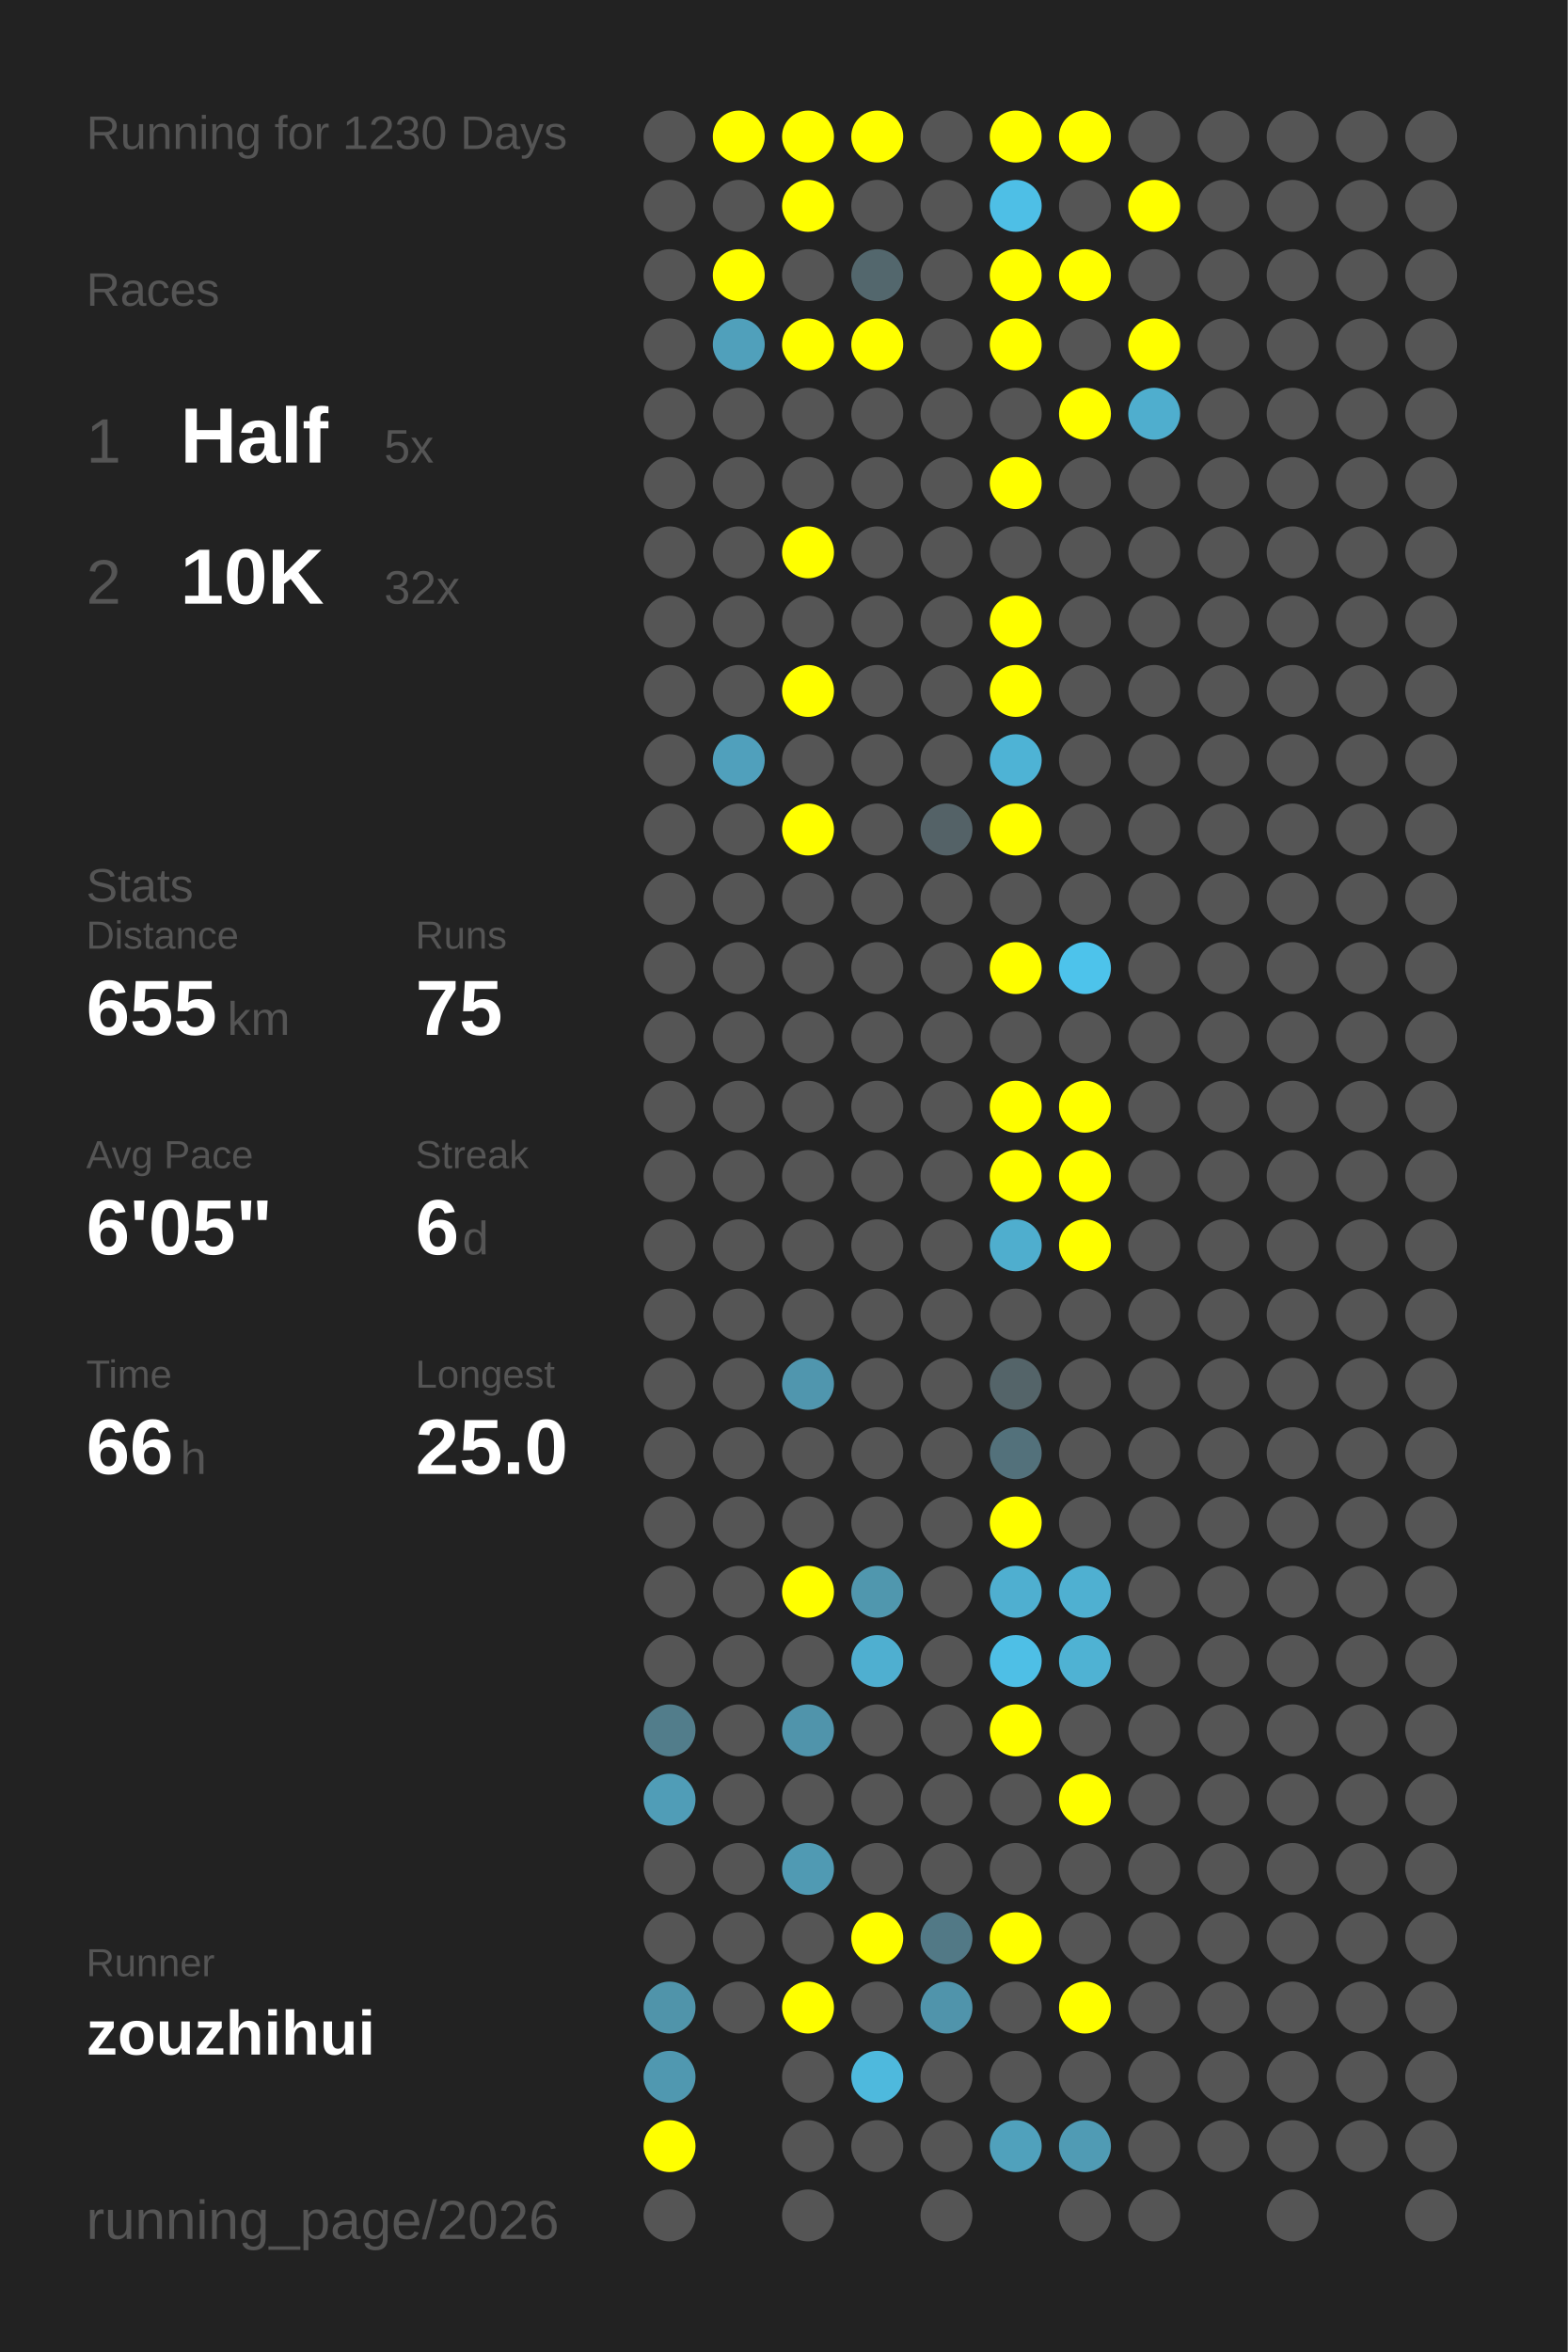
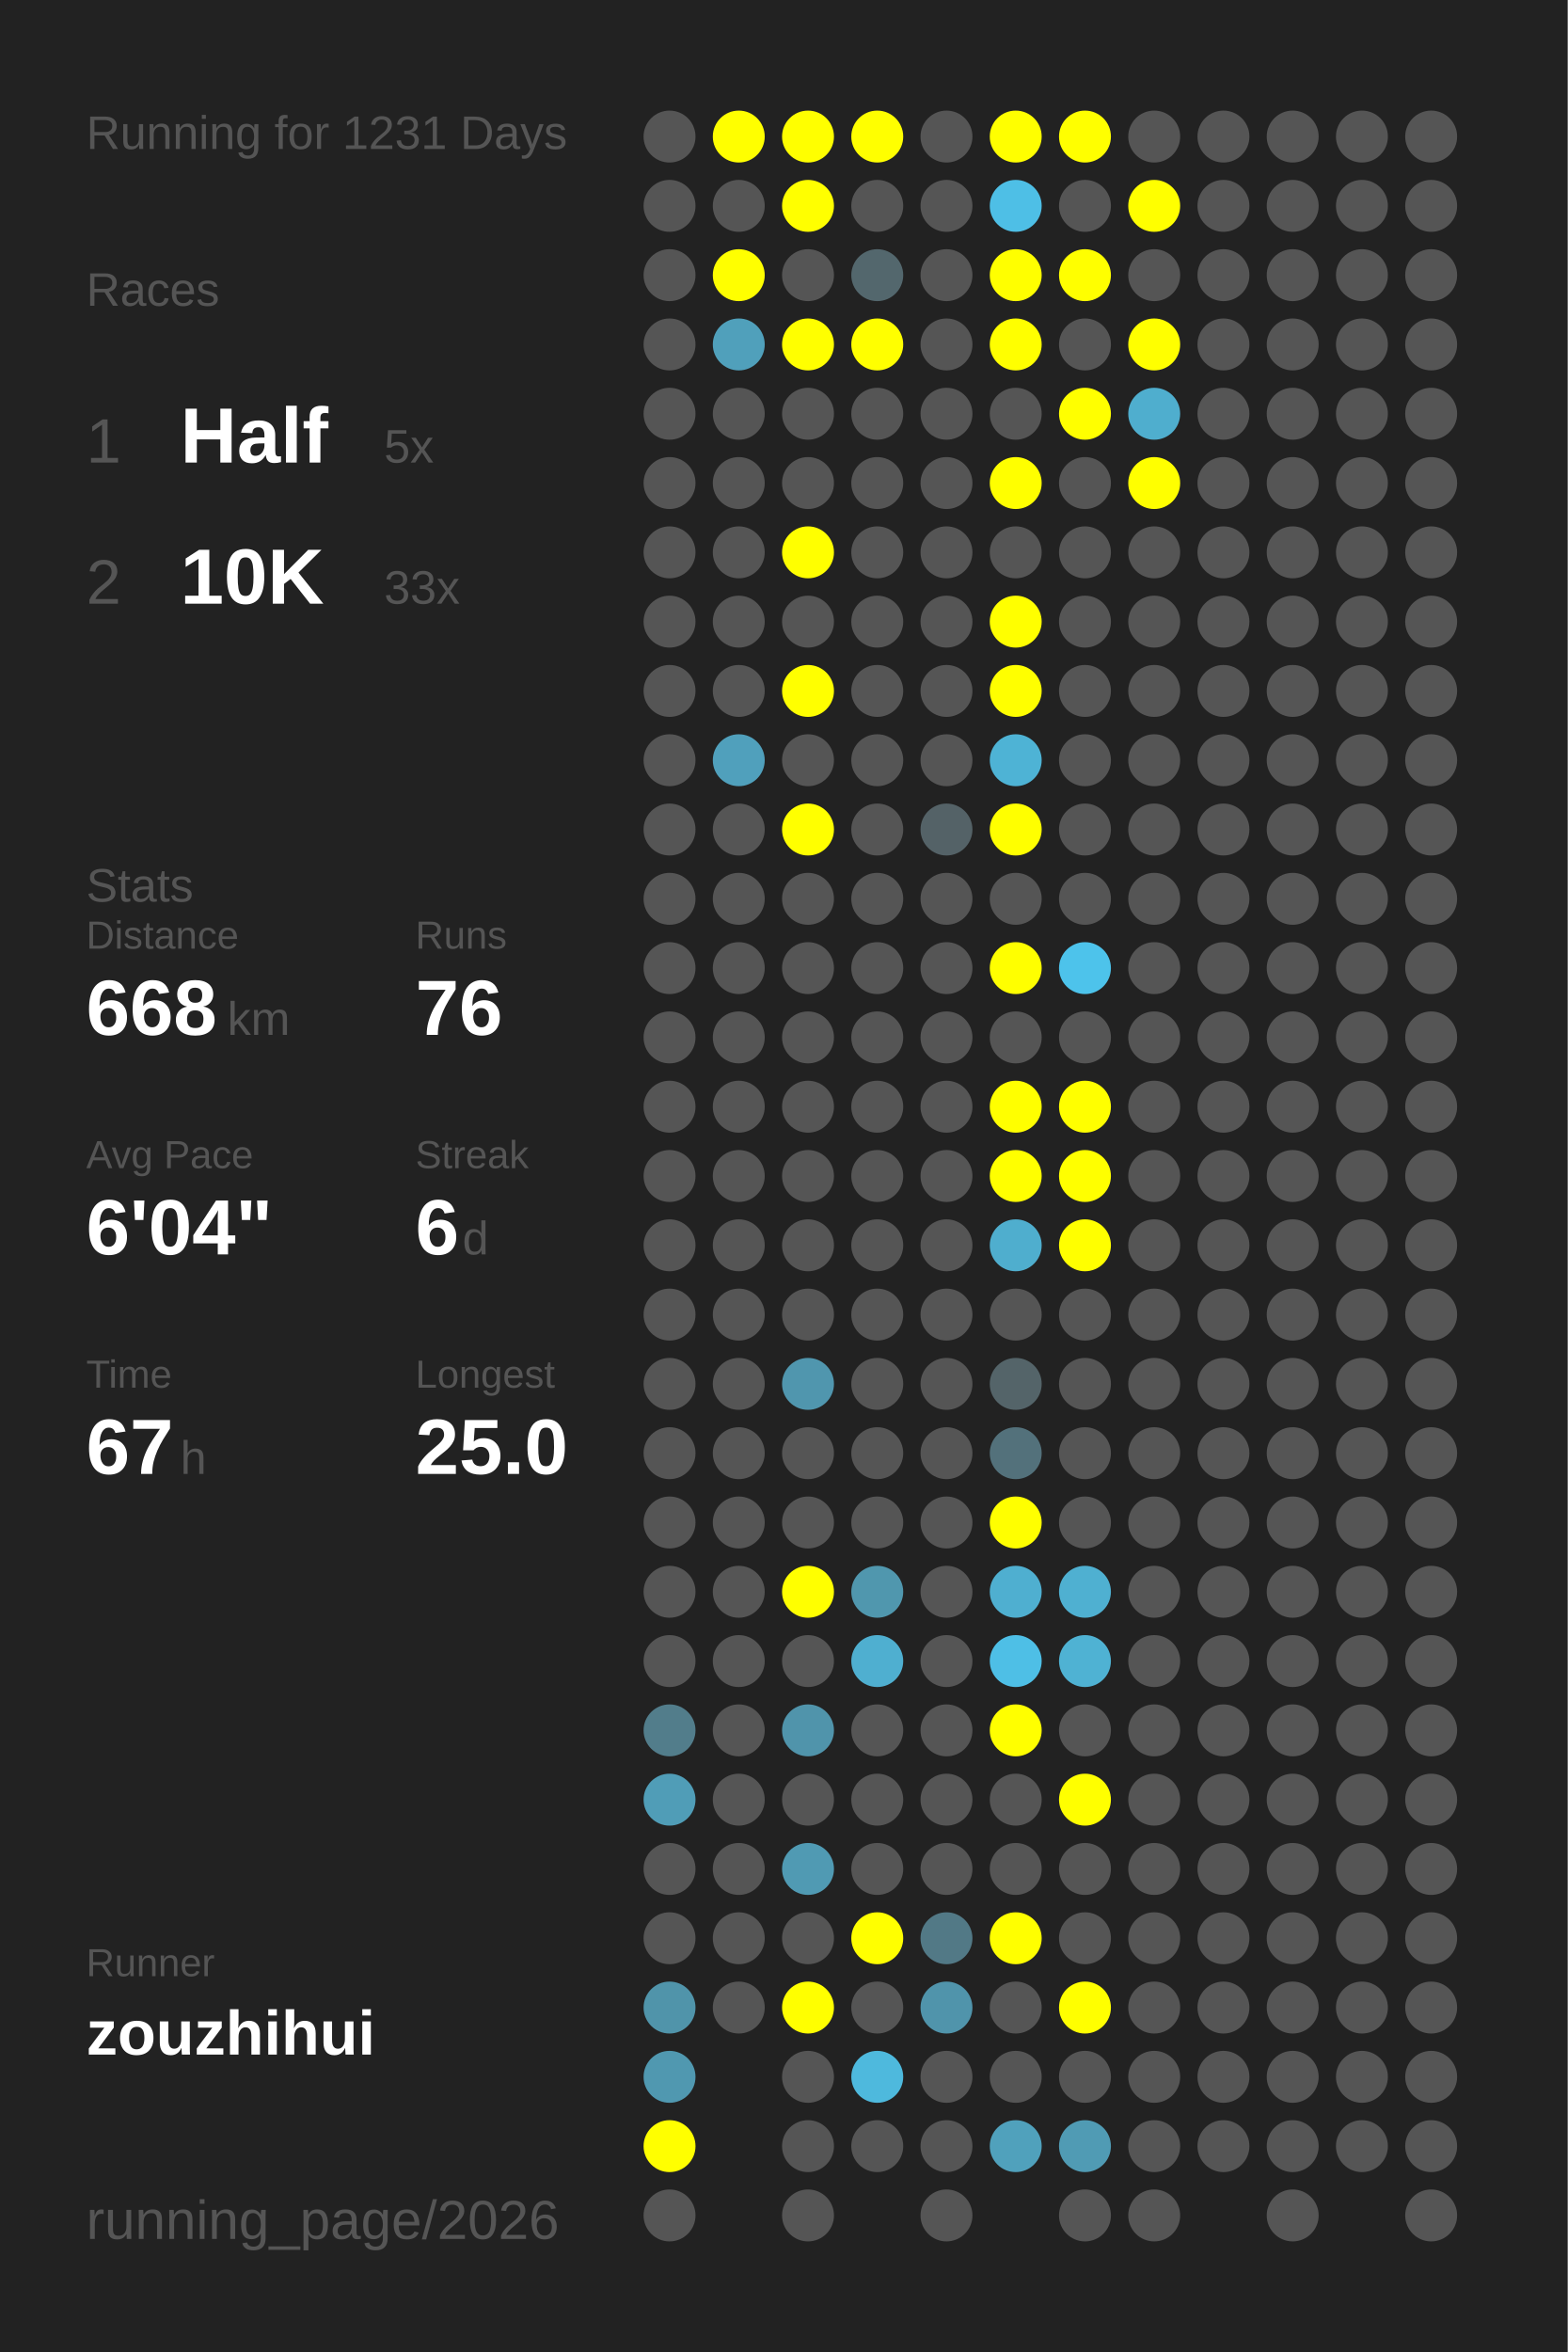
<svg xmlns="http://www.w3.org/2000/svg" baseProfile="full" height="300mm" version="1.1" viewBox="0,0,200,300" width="200mm">
  <defs />
  <rect fill="#222222" height="300" width="200" x="0" y="0" />
-   <text fill="#555555" style="font-size:6px; font-family:Arial;" x="11" y="19">Running for 1230 Days</text>
+   <text fill="#555555" style="font-size:6px; font-family:Arial;" x="11" y="19">Running for 1231 Days</text>
  <text fill="#555555" style="font-size:6px; font-family:Arial;" x="11" y="39">Races</text>
  <text fill="#555555" style="font-size:8px; font-family:Arial;" x="11" y="59">1</text>
  <text fill="#FFFFFF" style="font-size:10px; font-family:Arial; font-weight:bold;" x="23" y="59">Half</text>
  <text fill="#555555" style="font-size:6px; font-family:Arial;" x="49" y="59">5x</text>
  <text fill="#555555" style="font-size:8px; font-family:Arial;" x="11" y="77">2</text>
  <text fill="#FFFFFF" style="font-size:10px; font-family:Arial; font-weight:bold;" x="23" y="77">10K</text>
-   <text fill="#555555" style="font-size:6px; font-family:Arial;" x="49" y="77">32x</text>
+   <text fill="#555555" style="font-size:6px; font-family:Arial;" x="49" y="77">33x</text>
  <text fill="#555555" style="font-size:6px; font-family:Arial;" x="11" y="115">Stats</text>
  <text fill="#555555" style="font-size:5px; font-family:Arial;" x="11" y="121">Distance</text>
-   <text fill="#FFFFFF" style="font-size:10px; font-family:Arial; font-weight:bold;" x="11" y="132">655</text>
+   <text fill="#FFFFFF" style="font-size:10px; font-family:Arial; font-weight:bold;" x="11" y="132">668</text>
  <text fill="#555555" style="font-size:6px; font-family:Arial;" x="29" y="132">km</text>
  <text fill="#555555" style="font-size:5px; font-family:Arial;" x="53" y="121">Runs</text>
-   <text fill="#FFFFFF" style="font-size:10px; font-family:Arial; font-weight:bold;" x="53" y="132">75</text>
+   <text fill="#FFFFFF" style="font-size:10px; font-family:Arial; font-weight:bold;" x="53" y="132">76</text>
  <text fill="#555555" style="font-size:5px; font-family:Arial;" x="11" y="149">Avg Pace</text>
-   <text fill="#FFFFFF" style="font-size:10px; font-family:Arial; font-weight:bold;" x="11" y="160">6'05"</text>
+   <text fill="#FFFFFF" style="font-size:10px; font-family:Arial; font-weight:bold;" x="11" y="160">6'04"</text>
  <text fill="#555555" style="font-size:5px; font-family:Arial;" x="53" y="149">Streak</text>
  <text fill="#FFFFFF" style="font-size:10px; font-family:Arial; font-weight:bold;" x="53" y="160">6</text>
  <text fill="#555555" style="font-size:6px; font-family:Arial;" x="59" y="160">d</text>
  <text fill="#555555" style="font-size:5px; font-family:Arial;" x="11" y="177">Time</text>
-   <text fill="#FFFFFF" style="font-size:10px; font-family:Arial; font-weight:bold;" x="11" y="188">66</text>
+   <text fill="#FFFFFF" style="font-size:10px; font-family:Arial; font-weight:bold;" x="11" y="188">67</text>
  <text fill="#555555" style="font-size:6px; font-family:Arial;" x="23" y="188">h</text>
  <text fill="#555555" style="font-size:5px; font-family:Arial;" x="53" y="177">Longest</text>
  <text fill="#FFFFFF" style="font-size:10px; font-family:Arial; font-weight:bold;" x="53" y="188">25.0</text>
  <text fill="#555555" style="font-size:5px; font-family:Arial;" x="11" y="252.065">Runner</text>
  <text fill="#FFFFFF" style="font-size:8px; font-family:Arial; font-weight:bold;" x="11" y="262.065">zouzhihui</text>
  <text fill="#555555" style="font-size:7px; font-family:Arial;" x="11" y="285.581">running_page/2026</text>
  <circle cx="85.417" cy="17.419" fill="#555555" r="3.312" />
  <circle cx="85.417" cy="26.258" fill="#555555" r="3.312" />
  <circle cx="85.417" cy="35.097" fill="#555555" r="3.312" />
  <circle cx="85.417" cy="43.935" fill="#555555" r="3.312" />
  <circle cx="85.417" cy="52.774" fill="#555555" r="3.312" />
  <circle cx="85.417" cy="61.613" fill="#555555" r="3.312" />
  <circle cx="85.417" cy="70.452" fill="#555555" r="3.312" />
  <circle cx="85.417" cy="79.29" fill="#555555" r="3.312" />
  <circle cx="85.417" cy="88.129" fill="#555555" r="3.312" />
  <circle cx="85.417" cy="96.968" fill="#555555" r="3.312" />
  <circle cx="85.417" cy="105.806" fill="#555555" r="3.312" />
  <circle cx="85.417" cy="114.645" fill="#555555" r="3.312" />
  <circle cx="85.417" cy="123.484" fill="#555555" r="3.312" />
  <circle cx="85.417" cy="132.323" fill="#555555" r="3.312" />
  <circle cx="85.417" cy="141.161" fill="#555555" r="3.312" />
  <circle cx="85.417" cy="150" fill="#555555" r="3.312" />
  <circle cx="85.417" cy="158.839" fill="#555555" r="3.312" />
  <circle cx="85.417" cy="167.677" fill="#555555" r="3.312" />
  <circle cx="85.417" cy="176.516" fill="#555555" r="3.312" />
  <circle cx="85.417" cy="185.355" fill="#555555" r="3.312" />
  <circle cx="85.417" cy="194.194" fill="#555555" r="3.312" />
  <circle cx="85.417" cy="203.032" fill="#555555" r="3.312" />
  <circle cx="85.417" cy="211.871" fill="#555555" r="3.312" />
  <circle cx="85.417" cy="220.71" fill="#527d8b" r="3.312" />
  <circle cx="85.417" cy="229.548" fill="#509db7" r="3.312" />
  <circle cx="85.417" cy="238.387" fill="#555555" r="3.312" />
  <circle cx="85.417" cy="247.226" fill="#555555" r="3.312" />
  <circle cx="85.417" cy="256.065" fill="#5094aa" r="3.312" />
  <circle cx="85.417" cy="264.903" fill="#5098b0" r="3.312" />
  <circle cx="85.417" cy="273.742" fill="#FFFF00" r="3.312" />
  <circle cx="85.417" cy="282.581" fill="#555555" r="3.312" />
  <circle cx="94.25" cy="17.419" fill="#FFFF00" r="3.312" />
  <circle cx="94.25" cy="26.258" fill="#555555" r="3.312" />
  <circle cx="94.25" cy="35.097" fill="#FFFF00" r="3.312" />
  <circle cx="94.25" cy="43.935" fill="#50a0bb" r="3.312" />
  <circle cx="94.25" cy="52.774" fill="#555555" r="3.312" />
  <circle cx="94.25" cy="61.613" fill="#555555" r="3.312" />
  <circle cx="94.25" cy="70.452" fill="#555555" r="3.312" />
  <circle cx="94.25" cy="79.29" fill="#555555" r="3.312" />
  <circle cx="94.25" cy="88.129" fill="#555555" r="3.312" />
  <circle cx="94.25" cy="96.968" fill="#50a0bc" r="3.312" />
  <circle cx="94.25" cy="105.806" fill="#555555" r="3.312" />
  <circle cx="94.25" cy="114.645" fill="#555555" r="3.312" />
  <circle cx="94.25" cy="123.484" fill="#555555" r="3.312" />
  <circle cx="94.25" cy="132.323" fill="#555555" r="3.312" />
  <circle cx="94.25" cy="141.161" fill="#555555" r="3.312" />
  <circle cx="94.25" cy="150" fill="#555555" r="3.312" />
  <circle cx="94.25" cy="158.839" fill="#555555" r="3.312" />
  <circle cx="94.25" cy="167.677" fill="#555555" r="3.312" />
  <circle cx="94.25" cy="176.516" fill="#555555" r="3.312" />
  <circle cx="94.25" cy="185.355" fill="#555555" r="3.312" />
  <circle cx="94.25" cy="194.194" fill="#555555" r="3.312" />
  <circle cx="94.25" cy="203.032" fill="#555555" r="3.312" />
  <circle cx="94.25" cy="211.871" fill="#555555" r="3.312" />
  <circle cx="94.25" cy="220.71" fill="#555555" r="3.312" />
  <circle cx="94.25" cy="229.548" fill="#555555" r="3.312" />
  <circle cx="94.25" cy="238.387" fill="#555555" r="3.312" />
  <circle cx="94.25" cy="247.226" fill="#555555" r="3.312" />
  <circle cx="94.25" cy="256.065" fill="#555555" r="3.312" />
  <circle cx="103.083" cy="17.419" fill="#FFFF00" r="3.312" />
  <circle cx="103.083" cy="26.258" fill="#FFFF00" r="3.312" />
  <circle cx="103.083" cy="35.097" fill="#555555" r="3.312" />
  <circle cx="103.083" cy="43.935" fill="#FFFF00" r="3.312" />
  <circle cx="103.083" cy="52.774" fill="#555555" r="3.312" />
  <circle cx="103.083" cy="61.613" fill="#555555" r="3.312" />
  <circle cx="103.083" cy="70.452" fill="#FFFF00" r="3.312" />
  <circle cx="103.083" cy="79.29" fill="#555555" r="3.312" />
  <circle cx="103.083" cy="88.129" fill="#FFFF00" r="3.312" />
  <circle cx="103.083" cy="96.968" fill="#555555" r="3.312" />
  <circle cx="103.083" cy="105.806" fill="#FFFF00" r="3.312" />
  <circle cx="103.083" cy="114.645" fill="#555555" r="3.312" />
  <circle cx="103.083" cy="123.484" fill="#555555" r="3.312" />
  <circle cx="103.083" cy="132.323" fill="#555555" r="3.312" />
  <circle cx="103.083" cy="141.161" fill="#555555" r="3.312" />
  <circle cx="103.083" cy="150" fill="#555555" r="3.312" />
  <circle cx="103.083" cy="158.839" fill="#555555" r="3.312" />
  <circle cx="103.083" cy="167.677" fill="#555555" r="3.312" />
  <circle cx="103.083" cy="176.516" fill="#5096ae" r="3.312" />
  <circle cx="103.083" cy="185.355" fill="#555555" r="3.312" />
  <circle cx="103.083" cy="194.194" fill="#555555" r="3.312" />
  <circle cx="103.083" cy="203.032" fill="#FFFF00" r="3.312" />
  <circle cx="103.083" cy="211.871" fill="#555555" r="3.312" />
  <circle cx="103.083" cy="220.71" fill="#5094ab" r="3.312" />
  <circle cx="103.083" cy="229.548" fill="#555555" r="3.312" />
  <circle cx="103.083" cy="238.387" fill="#509ab3" r="3.312" />
  <circle cx="103.083" cy="247.226" fill="#555555" r="3.312" />
  <circle cx="103.083" cy="256.065" fill="#FFFF00" r="3.312" />
  <circle cx="103.083" cy="264.903" fill="#555555" r="3.312" />
  <circle cx="103.083" cy="273.742" fill="#555555" r="3.312" />
  <circle cx="103.083" cy="282.581" fill="#555555" r="3.312" />
  <circle cx="111.917" cy="17.419" fill="#FFFF00" r="3.312" />
  <circle cx="111.917" cy="26.258" fill="#555555" r="3.312" />
  <circle cx="111.917" cy="35.097" fill="#53676d" r="3.312" />
  <circle cx="111.917" cy="43.935" fill="#FFFF00" r="3.312" />
  <circle cx="111.917" cy="52.774" fill="#555555" r="3.312" />
  <circle cx="111.917" cy="61.613" fill="#555555" r="3.312" />
  <circle cx="111.917" cy="70.452" fill="#555555" r="3.312" />
  <circle cx="111.917" cy="79.29" fill="#555555" r="3.312" />
  <circle cx="111.917" cy="88.129" fill="#555555" r="3.312" />
  <circle cx="111.917" cy="96.968" fill="#555555" r="3.312" />
  <circle cx="111.917" cy="105.806" fill="#555555" r="3.312" />
  <circle cx="111.917" cy="114.645" fill="#555555" r="3.312" />
  <circle cx="111.917" cy="123.484" fill="#555555" r="3.312" />
  <circle cx="111.917" cy="132.323" fill="#555555" r="3.312" />
  <circle cx="111.917" cy="141.161" fill="#555555" r="3.312" />
  <circle cx="111.917" cy="150" fill="#555555" r="3.312" />
  <circle cx="111.917" cy="158.839" fill="#555555" r="3.312" />
  <circle cx="111.917" cy="167.677" fill="#555555" r="3.312" />
  <circle cx="111.917" cy="176.516" fill="#555555" r="3.312" />
  <circle cx="111.917" cy="185.355" fill="#555555" r="3.312" />
  <circle cx="111.917" cy="194.194" fill="#555555" r="3.312" />
  <circle cx="111.917" cy="203.032" fill="#5097ae" r="3.312" />
  <circle cx="111.917" cy="211.871" fill="#4fafd0" r="3.312" />
  <circle cx="111.917" cy="220.71" fill="#555555" r="3.312" />
  <circle cx="111.917" cy="229.548" fill="#555555" r="3.312" />
  <circle cx="111.917" cy="238.387" fill="#555555" r="3.312" />
  <circle cx="111.917" cy="247.226" fill="#FFFF00" r="3.312" />
  <circle cx="111.917" cy="256.065" fill="#555555" r="3.312" />
  <circle cx="111.917" cy="264.903" fill="#4eb9dd" r="3.312" />
  <circle cx="111.917" cy="273.742" fill="#555555" r="3.312" />
  <circle cx="120.75" cy="17.419" fill="#555555" r="3.312" />
  <circle cx="120.75" cy="26.258" fill="#555555" r="3.312" />
  <circle cx="120.75" cy="35.097" fill="#555555" r="3.312" />
  <circle cx="120.75" cy="43.935" fill="#555555" r="3.312" />
  <circle cx="120.75" cy="52.774" fill="#555555" r="3.312" />
  <circle cx="120.75" cy="61.613" fill="#555555" r="3.312" />
  <circle cx="120.75" cy="70.452" fill="#555555" r="3.312" />
  <circle cx="120.75" cy="79.29" fill="#555555" r="3.312" />
  <circle cx="120.75" cy="88.129" fill="#555555" r="3.312" />
  <circle cx="120.75" cy="96.968" fill="#555555" r="3.312" />
  <circle cx="120.75" cy="105.806" fill="#546267" r="3.312" />
  <circle cx="120.75" cy="114.645" fill="#555555" r="3.312" />
  <circle cx="120.75" cy="123.484" fill="#555555" r="3.312" />
  <circle cx="120.75" cy="132.323" fill="#555555" r="3.312" />
  <circle cx="120.75" cy="141.161" fill="#555555" r="3.312" />
  <circle cx="120.75" cy="150" fill="#555555" r="3.312" />
  <circle cx="120.75" cy="158.839" fill="#555555" r="3.312" />
  <circle cx="120.75" cy="167.677" fill="#555555" r="3.312" />
  <circle cx="120.75" cy="176.516" fill="#555555" r="3.312" />
  <circle cx="120.75" cy="185.355" fill="#555555" r="3.312" />
  <circle cx="120.75" cy="194.194" fill="#555555" r="3.312" />
  <circle cx="120.75" cy="203.032" fill="#555555" r="3.312" />
  <circle cx="120.75" cy="211.871" fill="#555555" r="3.312" />
  <circle cx="120.75" cy="220.71" fill="#555555" r="3.312" />
  <circle cx="120.75" cy="229.548" fill="#555555" r="3.312" />
  <circle cx="120.75" cy="238.387" fill="#555555" r="3.312" />
  <circle cx="120.75" cy="247.226" fill="#527986" r="3.312" />
  <circle cx="120.75" cy="256.065" fill="#5094ab" r="3.312" />
  <circle cx="120.75" cy="264.903" fill="#555555" r="3.312" />
  <circle cx="120.75" cy="273.742" fill="#555555" r="3.312" />
  <circle cx="120.75" cy="282.581" fill="#555555" r="3.312" />
  <circle cx="129.583" cy="17.419" fill="#FFFF00" r="3.312" />
  <circle cx="129.583" cy="26.258" fill="#4ebfe6" r="3.312" />
  <circle cx="129.583" cy="35.097" fill="#FFFF00" r="3.312" />
  <circle cx="129.583" cy="43.935" fill="#FFFF00" r="3.312" />
  <circle cx="129.583" cy="52.774" fill="#555555" r="3.312" />
  <circle cx="129.583" cy="61.613" fill="#FFFF00" r="3.312" />
  <circle cx="129.583" cy="70.452" fill="#555555" r="3.312" />
  <circle cx="129.583" cy="79.29" fill="#FFFF00" r="3.312" />
  <circle cx="129.583" cy="88.129" fill="#FFFF00" r="3.312" />
  <circle cx="129.583" cy="96.968" fill="#4eb3d5" r="3.312" />
  <circle cx="129.583" cy="105.806" fill="#FFFF00" r="3.312" />
  <circle cx="129.583" cy="114.645" fill="#555555" r="3.312" />
  <circle cx="129.583" cy="123.484" fill="#FFFF00" r="3.312" />
  <circle cx="129.583" cy="132.323" fill="#555555" r="3.312" />
  <circle cx="129.583" cy="141.161" fill="#FFFF00" r="3.312" />
  <circle cx="129.583" cy="150" fill="#FFFF00" r="3.312" />
  <circle cx="129.583" cy="158.839" fill="#4faece" r="3.312" />
  <circle cx="129.583" cy="167.677" fill="#555555" r="3.312" />
  <circle cx="129.583" cy="176.516" fill="#546469" r="3.312" />
  <circle cx="129.583" cy="185.355" fill="#53717b" r="3.312" />
  <circle cx="129.583" cy="194.194" fill="#FFFF00" r="3.312" />
  <circle cx="129.583" cy="203.032" fill="#4fafd0" r="3.312" />
  <circle cx="129.583" cy="211.871" fill="#4ebfe6" r="3.312" />
  <circle cx="129.583" cy="220.71" fill="#FFFF00" r="3.312" />
  <circle cx="129.583" cy="229.548" fill="#555555" r="3.312" />
  <circle cx="129.583" cy="238.387" fill="#555555" r="3.312" />
  <circle cx="129.583" cy="247.226" fill="#FFFF00" r="3.312" />
  <circle cx="129.583" cy="256.065" fill="#555555" r="3.312" />
  <circle cx="129.583" cy="264.903" fill="#555555" r="3.312" />
  <circle cx="129.583" cy="273.742" fill="#50a1bc" r="3.312" />
  <circle cx="138.417" cy="17.419" fill="#FFFF00" r="3.312" />
  <circle cx="138.417" cy="26.258" fill="#555555" r="3.312" />
  <circle cx="138.417" cy="35.097" fill="#FFFF00" r="3.312" />
  <circle cx="138.417" cy="43.935" fill="#555555" r="3.312" />
  <circle cx="138.417" cy="52.774" fill="#FFFF00" r="3.312" />
  <circle cx="138.417" cy="61.613" fill="#555555" r="3.312" />
  <circle cx="138.417" cy="70.452" fill="#555555" r="3.312" />
  <circle cx="138.417" cy="79.29" fill="#555555" r="3.312" />
  <circle cx="138.417" cy="88.129" fill="#555555" r="3.312" />
  <circle cx="138.417" cy="96.968" fill="#555555" r="3.312" />
  <circle cx="138.417" cy="105.806" fill="#555555" r="3.312" />
  <circle cx="138.417" cy="114.645" fill="#555555" r="3.312" />
  <circle cx="138.417" cy="123.484" fill="#4dc3eb" r="3.312" />
  <circle cx="138.417" cy="132.323" fill="#555555" r="3.312" />
  <circle cx="138.417" cy="141.161" fill="#FFFF00" r="3.312" />
  <circle cx="138.417" cy="150" fill="#FFFF00" r="3.312" />
  <circle cx="138.417" cy="158.839" fill="#FFFF00" r="3.312" />
  <circle cx="138.417" cy="167.677" fill="#555555" r="3.312" />
  <circle cx="138.417" cy="176.516" fill="#555555" r="3.312" />
  <circle cx="138.417" cy="185.355" fill="#555555" r="3.312" />
  <circle cx="138.417" cy="194.194" fill="#555555" r="3.312" />
  <circle cx="138.417" cy="203.032" fill="#4fb0d1" r="3.312" />
  <circle cx="138.417" cy="211.871" fill="#4fb2d3" r="3.312" />
  <circle cx="138.417" cy="220.71" fill="#555555" r="3.312" />
  <circle cx="138.417" cy="229.548" fill="#FFFF00" r="3.312" />
  <circle cx="138.417" cy="238.387" fill="#555555" r="3.312" />
  <circle cx="138.417" cy="247.226" fill="#555555" r="3.312" />
  <circle cx="138.417" cy="256.065" fill="#FFFF00" r="3.312" />
  <circle cx="138.417" cy="264.903" fill="#555555" r="3.312" />
  <circle cx="138.417" cy="273.742" fill="#509bb4" r="3.312" />
  <circle cx="138.417" cy="282.581" fill="#555555" r="3.312" />
  <circle cx="147.25" cy="17.419" fill="#555555" r="3.312" />
  <circle cx="147.25" cy="26.258" fill="#FFFF00" r="3.312" />
  <circle cx="147.25" cy="35.097" fill="#555555" r="3.312" />
  <circle cx="147.25" cy="43.935" fill="#FFFF00" r="3.312" />
  <circle cx="147.25" cy="52.774" fill="#4faece" r="3.312" />
-   <circle cx="147.25" cy="61.613" fill="#555555" r="3.312" />
+   <circle cx="147.25" cy="61.613" fill="#FFFF00" r="3.312" />
  <circle cx="147.25" cy="70.452" fill="#555555" r="3.312" />
  <circle cx="147.25" cy="79.29" fill="#555555" r="3.312" />
  <circle cx="147.25" cy="88.129" fill="#555555" r="3.312" />
  <circle cx="147.25" cy="96.968" fill="#555555" r="3.312" />
  <circle cx="147.25" cy="105.806" fill="#555555" r="3.312" />
  <circle cx="147.25" cy="114.645" fill="#555555" r="3.312" />
  <circle cx="147.25" cy="123.484" fill="#555555" r="3.312" />
  <circle cx="147.25" cy="132.323" fill="#555555" r="3.312" />
  <circle cx="147.25" cy="141.161" fill="#555555" r="3.312" />
  <circle cx="147.25" cy="150" fill="#555555" r="3.312" />
  <circle cx="147.25" cy="158.839" fill="#555555" r="3.312" />
  <circle cx="147.25" cy="167.677" fill="#555555" r="3.312" />
  <circle cx="147.25" cy="176.516" fill="#555555" r="3.312" />
  <circle cx="147.25" cy="185.355" fill="#555555" r="3.312" />
  <circle cx="147.25" cy="194.194" fill="#555555" r="3.312" />
  <circle cx="147.25" cy="203.032" fill="#555555" r="3.312" />
  <circle cx="147.25" cy="211.871" fill="#555555" r="3.312" />
  <circle cx="147.25" cy="220.71" fill="#555555" r="3.312" />
  <circle cx="147.25" cy="229.548" fill="#555555" r="3.312" />
  <circle cx="147.25" cy="238.387" fill="#555555" r="3.312" />
  <circle cx="147.25" cy="247.226" fill="#555555" r="3.312" />
  <circle cx="147.25" cy="256.065" fill="#555555" r="3.312" />
  <circle cx="147.25" cy="264.903" fill="#555555" r="3.312" />
  <circle cx="147.25" cy="273.742" fill="#555555" r="3.312" />
  <circle cx="147.25" cy="282.581" fill="#555555" r="3.312" />
  <circle cx="156.083" cy="17.419" fill="#555555" r="3.312" />
  <circle cx="156.083" cy="26.258" fill="#555555" r="3.312" />
  <circle cx="156.083" cy="35.097" fill="#555555" r="3.312" />
  <circle cx="156.083" cy="43.935" fill="#555555" r="3.312" />
  <circle cx="156.083" cy="52.774" fill="#555555" r="3.312" />
  <circle cx="156.083" cy="61.613" fill="#555555" r="3.312" />
  <circle cx="156.083" cy="70.452" fill="#555555" r="3.312" />
  <circle cx="156.083" cy="79.29" fill="#555555" r="3.312" />
  <circle cx="156.083" cy="88.129" fill="#555555" r="3.312" />
  <circle cx="156.083" cy="96.968" fill="#555555" r="3.312" />
  <circle cx="156.083" cy="105.806" fill="#555555" r="3.312" />
  <circle cx="156.083" cy="114.645" fill="#555555" r="3.312" />
  <circle cx="156.083" cy="123.484" fill="#555555" r="3.312" />
  <circle cx="156.083" cy="132.323" fill="#555555" r="3.312" />
  <circle cx="156.083" cy="141.161" fill="#555555" r="3.312" />
  <circle cx="156.083" cy="150" fill="#555555" r="3.312" />
  <circle cx="156.083" cy="158.839" fill="#555555" r="3.312" />
  <circle cx="156.083" cy="167.677" fill="#555555" r="3.312" />
  <circle cx="156.083" cy="176.516" fill="#555555" r="3.312" />
  <circle cx="156.083" cy="185.355" fill="#555555" r="3.312" />
  <circle cx="156.083" cy="194.194" fill="#555555" r="3.312" />
  <circle cx="156.083" cy="203.032" fill="#555555" r="3.312" />
  <circle cx="156.083" cy="211.871" fill="#555555" r="3.312" />
  <circle cx="156.083" cy="220.71" fill="#555555" r="3.312" />
  <circle cx="156.083" cy="229.548" fill="#555555" r="3.312" />
  <circle cx="156.083" cy="238.387" fill="#555555" r="3.312" />
  <circle cx="156.083" cy="247.226" fill="#555555" r="3.312" />
  <circle cx="156.083" cy="256.065" fill="#555555" r="3.312" />
  <circle cx="156.083" cy="264.903" fill="#555555" r="3.312" />
  <circle cx="156.083" cy="273.742" fill="#555555" r="3.312" />
  <circle cx="164.917" cy="17.419" fill="#555555" r="3.312" />
  <circle cx="164.917" cy="26.258" fill="#555555" r="3.312" />
  <circle cx="164.917" cy="35.097" fill="#555555" r="3.312" />
  <circle cx="164.917" cy="43.935" fill="#555555" r="3.312" />
  <circle cx="164.917" cy="52.774" fill="#555555" r="3.312" />
  <circle cx="164.917" cy="61.613" fill="#555555" r="3.312" />
  <circle cx="164.917" cy="70.452" fill="#555555" r="3.312" />
  <circle cx="164.917" cy="79.29" fill="#555555" r="3.312" />
  <circle cx="164.917" cy="88.129" fill="#555555" r="3.312" />
  <circle cx="164.917" cy="96.968" fill="#555555" r="3.312" />
  <circle cx="164.917" cy="105.806" fill="#555555" r="3.312" />
  <circle cx="164.917" cy="114.645" fill="#555555" r="3.312" />
  <circle cx="164.917" cy="123.484" fill="#555555" r="3.312" />
  <circle cx="164.917" cy="132.323" fill="#555555" r="3.312" />
  <circle cx="164.917" cy="141.161" fill="#555555" r="3.312" />
  <circle cx="164.917" cy="150" fill="#555555" r="3.312" />
  <circle cx="164.917" cy="158.839" fill="#555555" r="3.312" />
  <circle cx="164.917" cy="167.677" fill="#555555" r="3.312" />
  <circle cx="164.917" cy="176.516" fill="#555555" r="3.312" />
  <circle cx="164.917" cy="185.355" fill="#555555" r="3.312" />
  <circle cx="164.917" cy="194.194" fill="#555555" r="3.312" />
  <circle cx="164.917" cy="203.032" fill="#555555" r="3.312" />
  <circle cx="164.917" cy="211.871" fill="#555555" r="3.312" />
  <circle cx="164.917" cy="220.71" fill="#555555" r="3.312" />
  <circle cx="164.917" cy="229.548" fill="#555555" r="3.312" />
  <circle cx="164.917" cy="238.387" fill="#555555" r="3.312" />
  <circle cx="164.917" cy="247.226" fill="#555555" r="3.312" />
  <circle cx="164.917" cy="256.065" fill="#555555" r="3.312" />
  <circle cx="164.917" cy="264.903" fill="#555555" r="3.312" />
  <circle cx="164.917" cy="273.742" fill="#555555" r="3.312" />
  <circle cx="164.917" cy="282.581" fill="#555555" r="3.312" />
  <circle cx="173.75" cy="17.419" fill="#555555" r="3.312" />
  <circle cx="173.75" cy="26.258" fill="#555555" r="3.312" />
  <circle cx="173.75" cy="35.097" fill="#555555" r="3.312" />
  <circle cx="173.75" cy="43.935" fill="#555555" r="3.312" />
  <circle cx="173.75" cy="52.774" fill="#555555" r="3.312" />
  <circle cx="173.75" cy="61.613" fill="#555555" r="3.312" />
  <circle cx="173.75" cy="70.452" fill="#555555" r="3.312" />
  <circle cx="173.75" cy="79.29" fill="#555555" r="3.312" />
  <circle cx="173.75" cy="88.129" fill="#555555" r="3.312" />
  <circle cx="173.75" cy="96.968" fill="#555555" r="3.312" />
  <circle cx="173.75" cy="105.806" fill="#555555" r="3.312" />
  <circle cx="173.75" cy="114.645" fill="#555555" r="3.312" />
  <circle cx="173.75" cy="123.484" fill="#555555" r="3.312" />
  <circle cx="173.75" cy="132.323" fill="#555555" r="3.312" />
  <circle cx="173.75" cy="141.161" fill="#555555" r="3.312" />
  <circle cx="173.75" cy="150" fill="#555555" r="3.312" />
  <circle cx="173.75" cy="158.839" fill="#555555" r="3.312" />
  <circle cx="173.75" cy="167.677" fill="#555555" r="3.312" />
  <circle cx="173.75" cy="176.516" fill="#555555" r="3.312" />
  <circle cx="173.75" cy="185.355" fill="#555555" r="3.312" />
  <circle cx="173.75" cy="194.194" fill="#555555" r="3.312" />
  <circle cx="173.75" cy="203.032" fill="#555555" r="3.312" />
  <circle cx="173.75" cy="211.871" fill="#555555" r="3.312" />
  <circle cx="173.75" cy="220.71" fill="#555555" r="3.312" />
  <circle cx="173.75" cy="229.548" fill="#555555" r="3.312" />
  <circle cx="173.75" cy="238.387" fill="#555555" r="3.312" />
  <circle cx="173.75" cy="247.226" fill="#555555" r="3.312" />
  <circle cx="173.75" cy="256.065" fill="#555555" r="3.312" />
  <circle cx="173.75" cy="264.903" fill="#555555" r="3.312" />
  <circle cx="173.75" cy="273.742" fill="#555555" r="3.312" />
  <circle cx="182.583" cy="17.419" fill="#555555" r="3.312" />
  <circle cx="182.583" cy="26.258" fill="#555555" r="3.312" />
  <circle cx="182.583" cy="35.097" fill="#555555" r="3.312" />
  <circle cx="182.583" cy="43.935" fill="#555555" r="3.312" />
  <circle cx="182.583" cy="52.774" fill="#555555" r="3.312" />
  <circle cx="182.583" cy="61.613" fill="#555555" r="3.312" />
  <circle cx="182.583" cy="70.452" fill="#555555" r="3.312" />
  <circle cx="182.583" cy="79.29" fill="#555555" r="3.312" />
  <circle cx="182.583" cy="88.129" fill="#555555" r="3.312" />
  <circle cx="182.583" cy="96.968" fill="#555555" r="3.312" />
  <circle cx="182.583" cy="105.806" fill="#555555" r="3.312" />
  <circle cx="182.583" cy="114.645" fill="#555555" r="3.312" />
  <circle cx="182.583" cy="123.484" fill="#555555" r="3.312" />
  <circle cx="182.583" cy="132.323" fill="#555555" r="3.312" />
  <circle cx="182.583" cy="141.161" fill="#555555" r="3.312" />
  <circle cx="182.583" cy="150" fill="#555555" r="3.312" />
  <circle cx="182.583" cy="158.839" fill="#555555" r="3.312" />
  <circle cx="182.583" cy="167.677" fill="#555555" r="3.312" />
  <circle cx="182.583" cy="176.516" fill="#555555" r="3.312" />
  <circle cx="182.583" cy="185.355" fill="#555555" r="3.312" />
  <circle cx="182.583" cy="194.194" fill="#555555" r="3.312" />
  <circle cx="182.583" cy="203.032" fill="#555555" r="3.312" />
  <circle cx="182.583" cy="211.871" fill="#555555" r="3.312" />
  <circle cx="182.583" cy="220.71" fill="#555555" r="3.312" />
  <circle cx="182.583" cy="229.548" fill="#555555" r="3.312" />
  <circle cx="182.583" cy="238.387" fill="#555555" r="3.312" />
  <circle cx="182.583" cy="247.226" fill="#555555" r="3.312" />
  <circle cx="182.583" cy="256.065" fill="#555555" r="3.312" />
  <circle cx="182.583" cy="264.903" fill="#555555" r="3.312" />
  <circle cx="182.583" cy="273.742" fill="#555555" r="3.312" />
  <circle cx="182.583" cy="282.581" fill="#555555" r="3.312" />
</svg>
